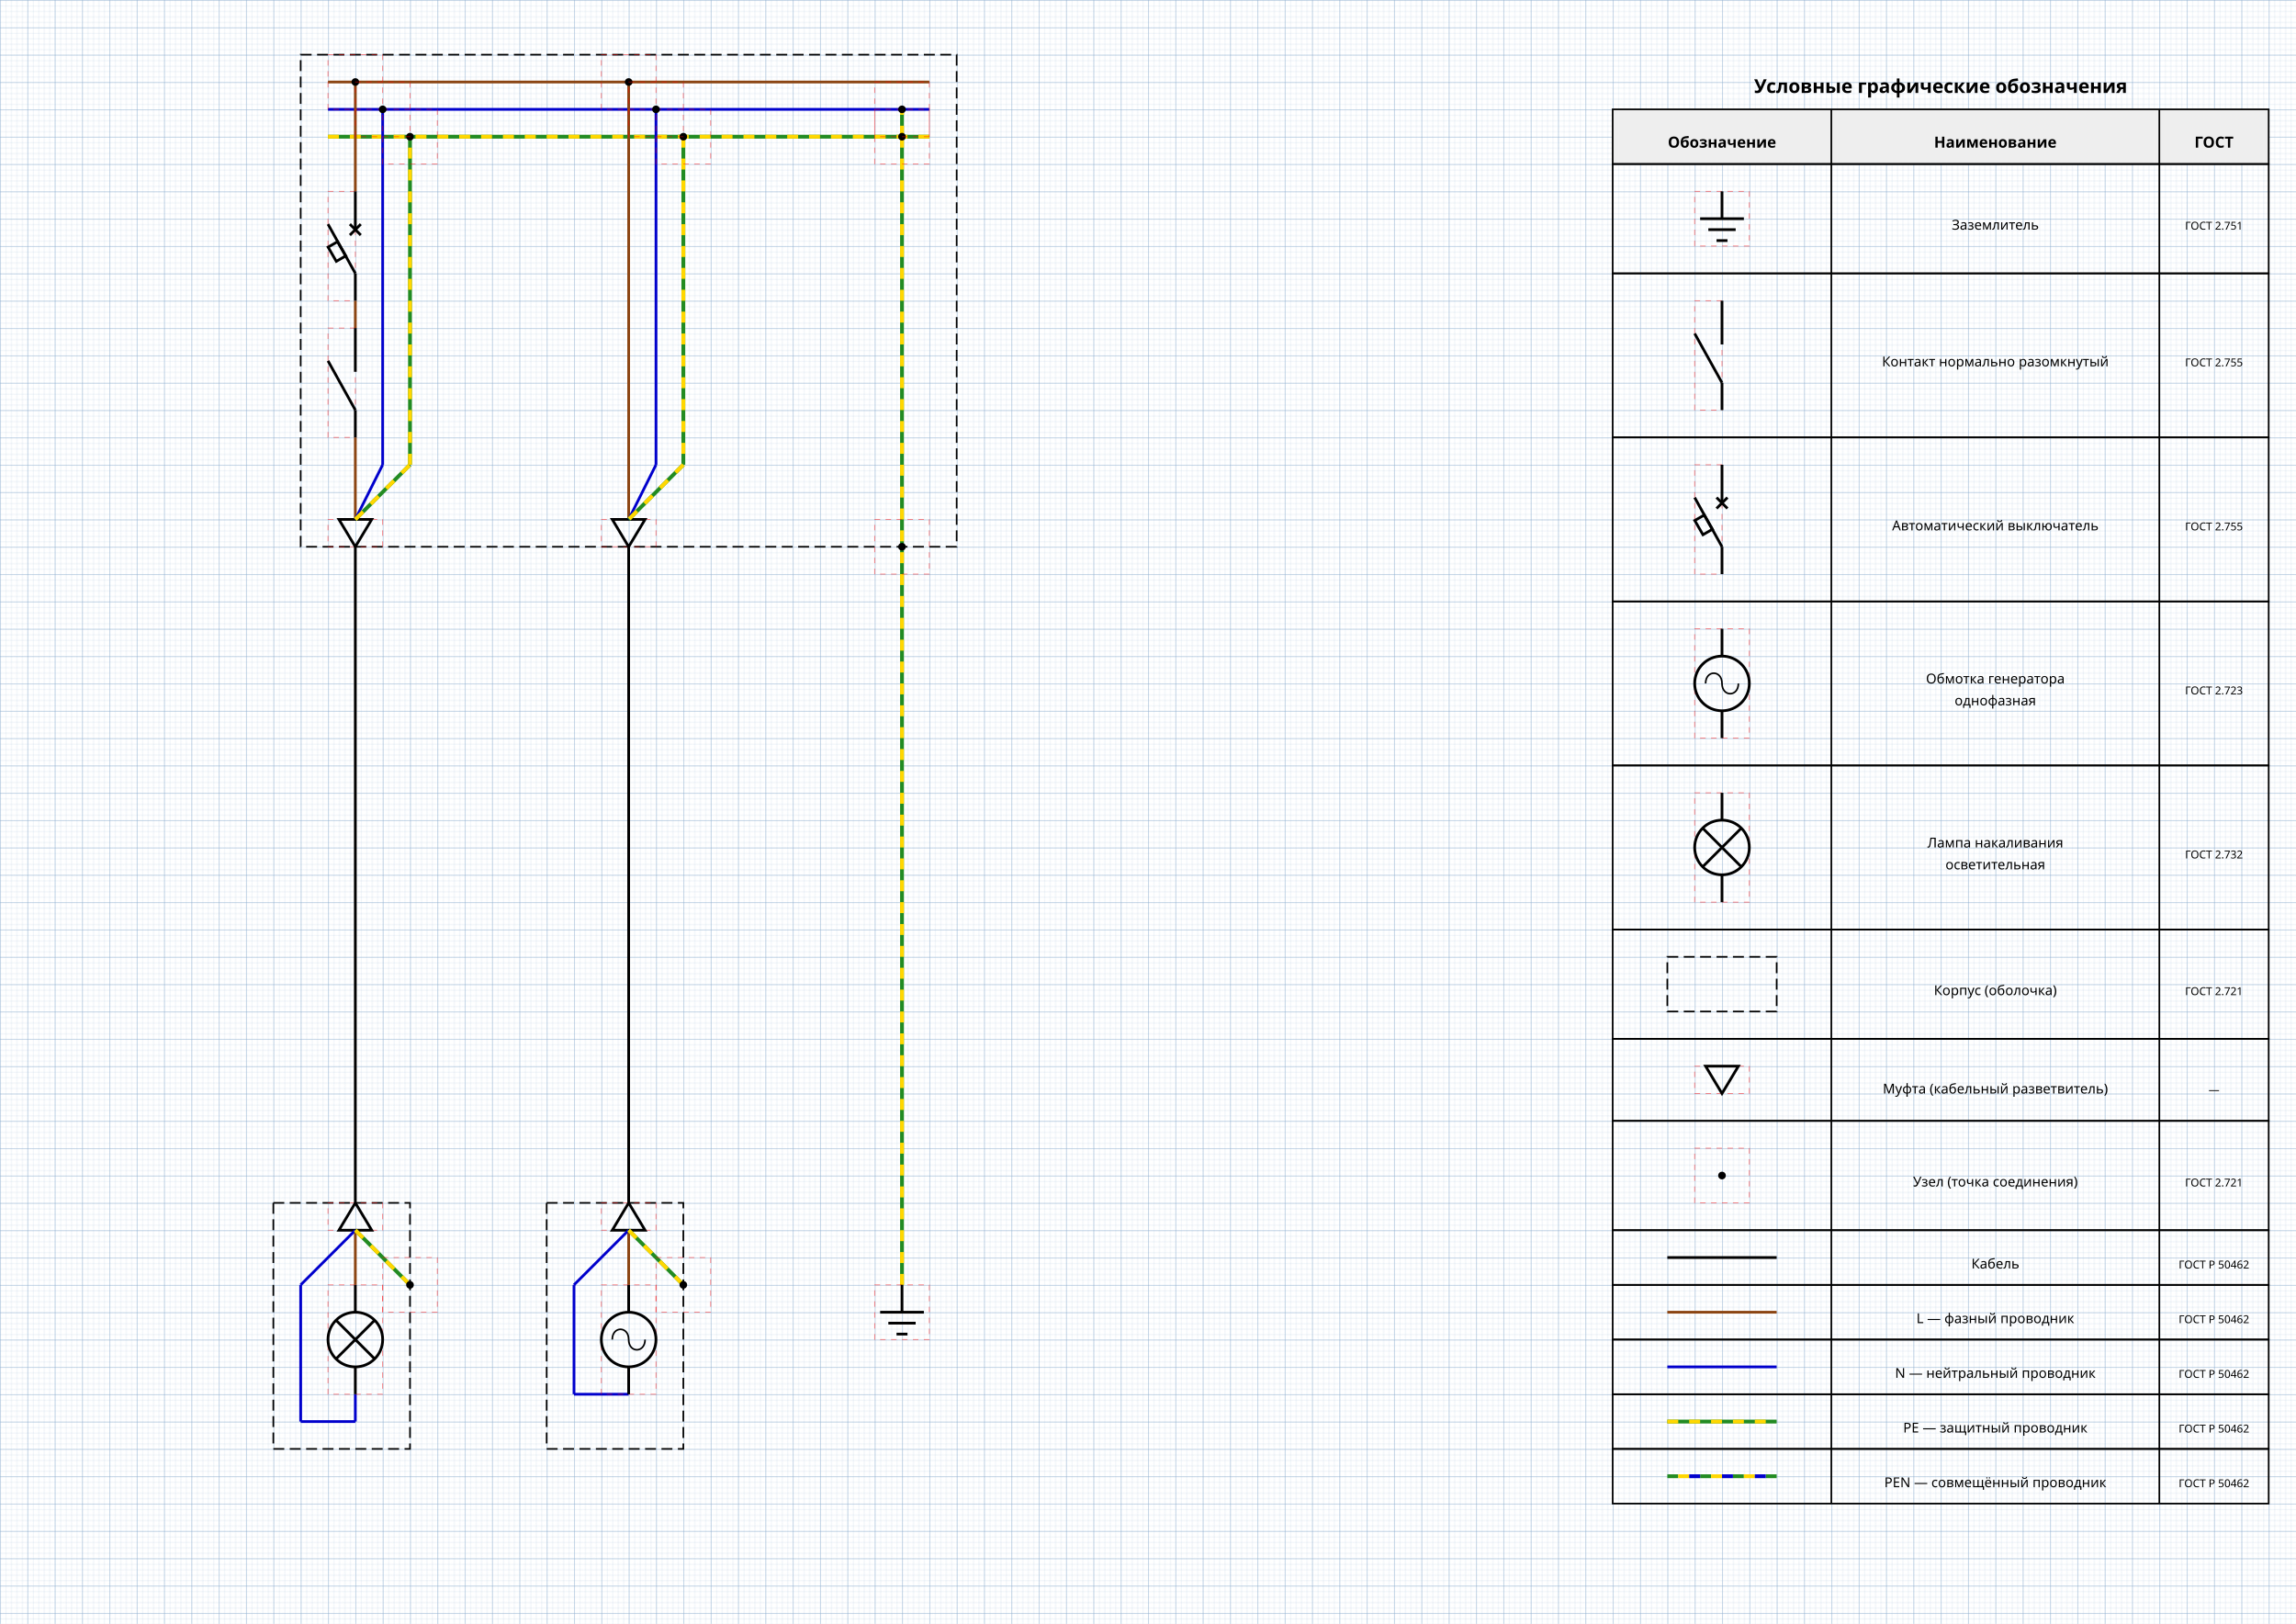
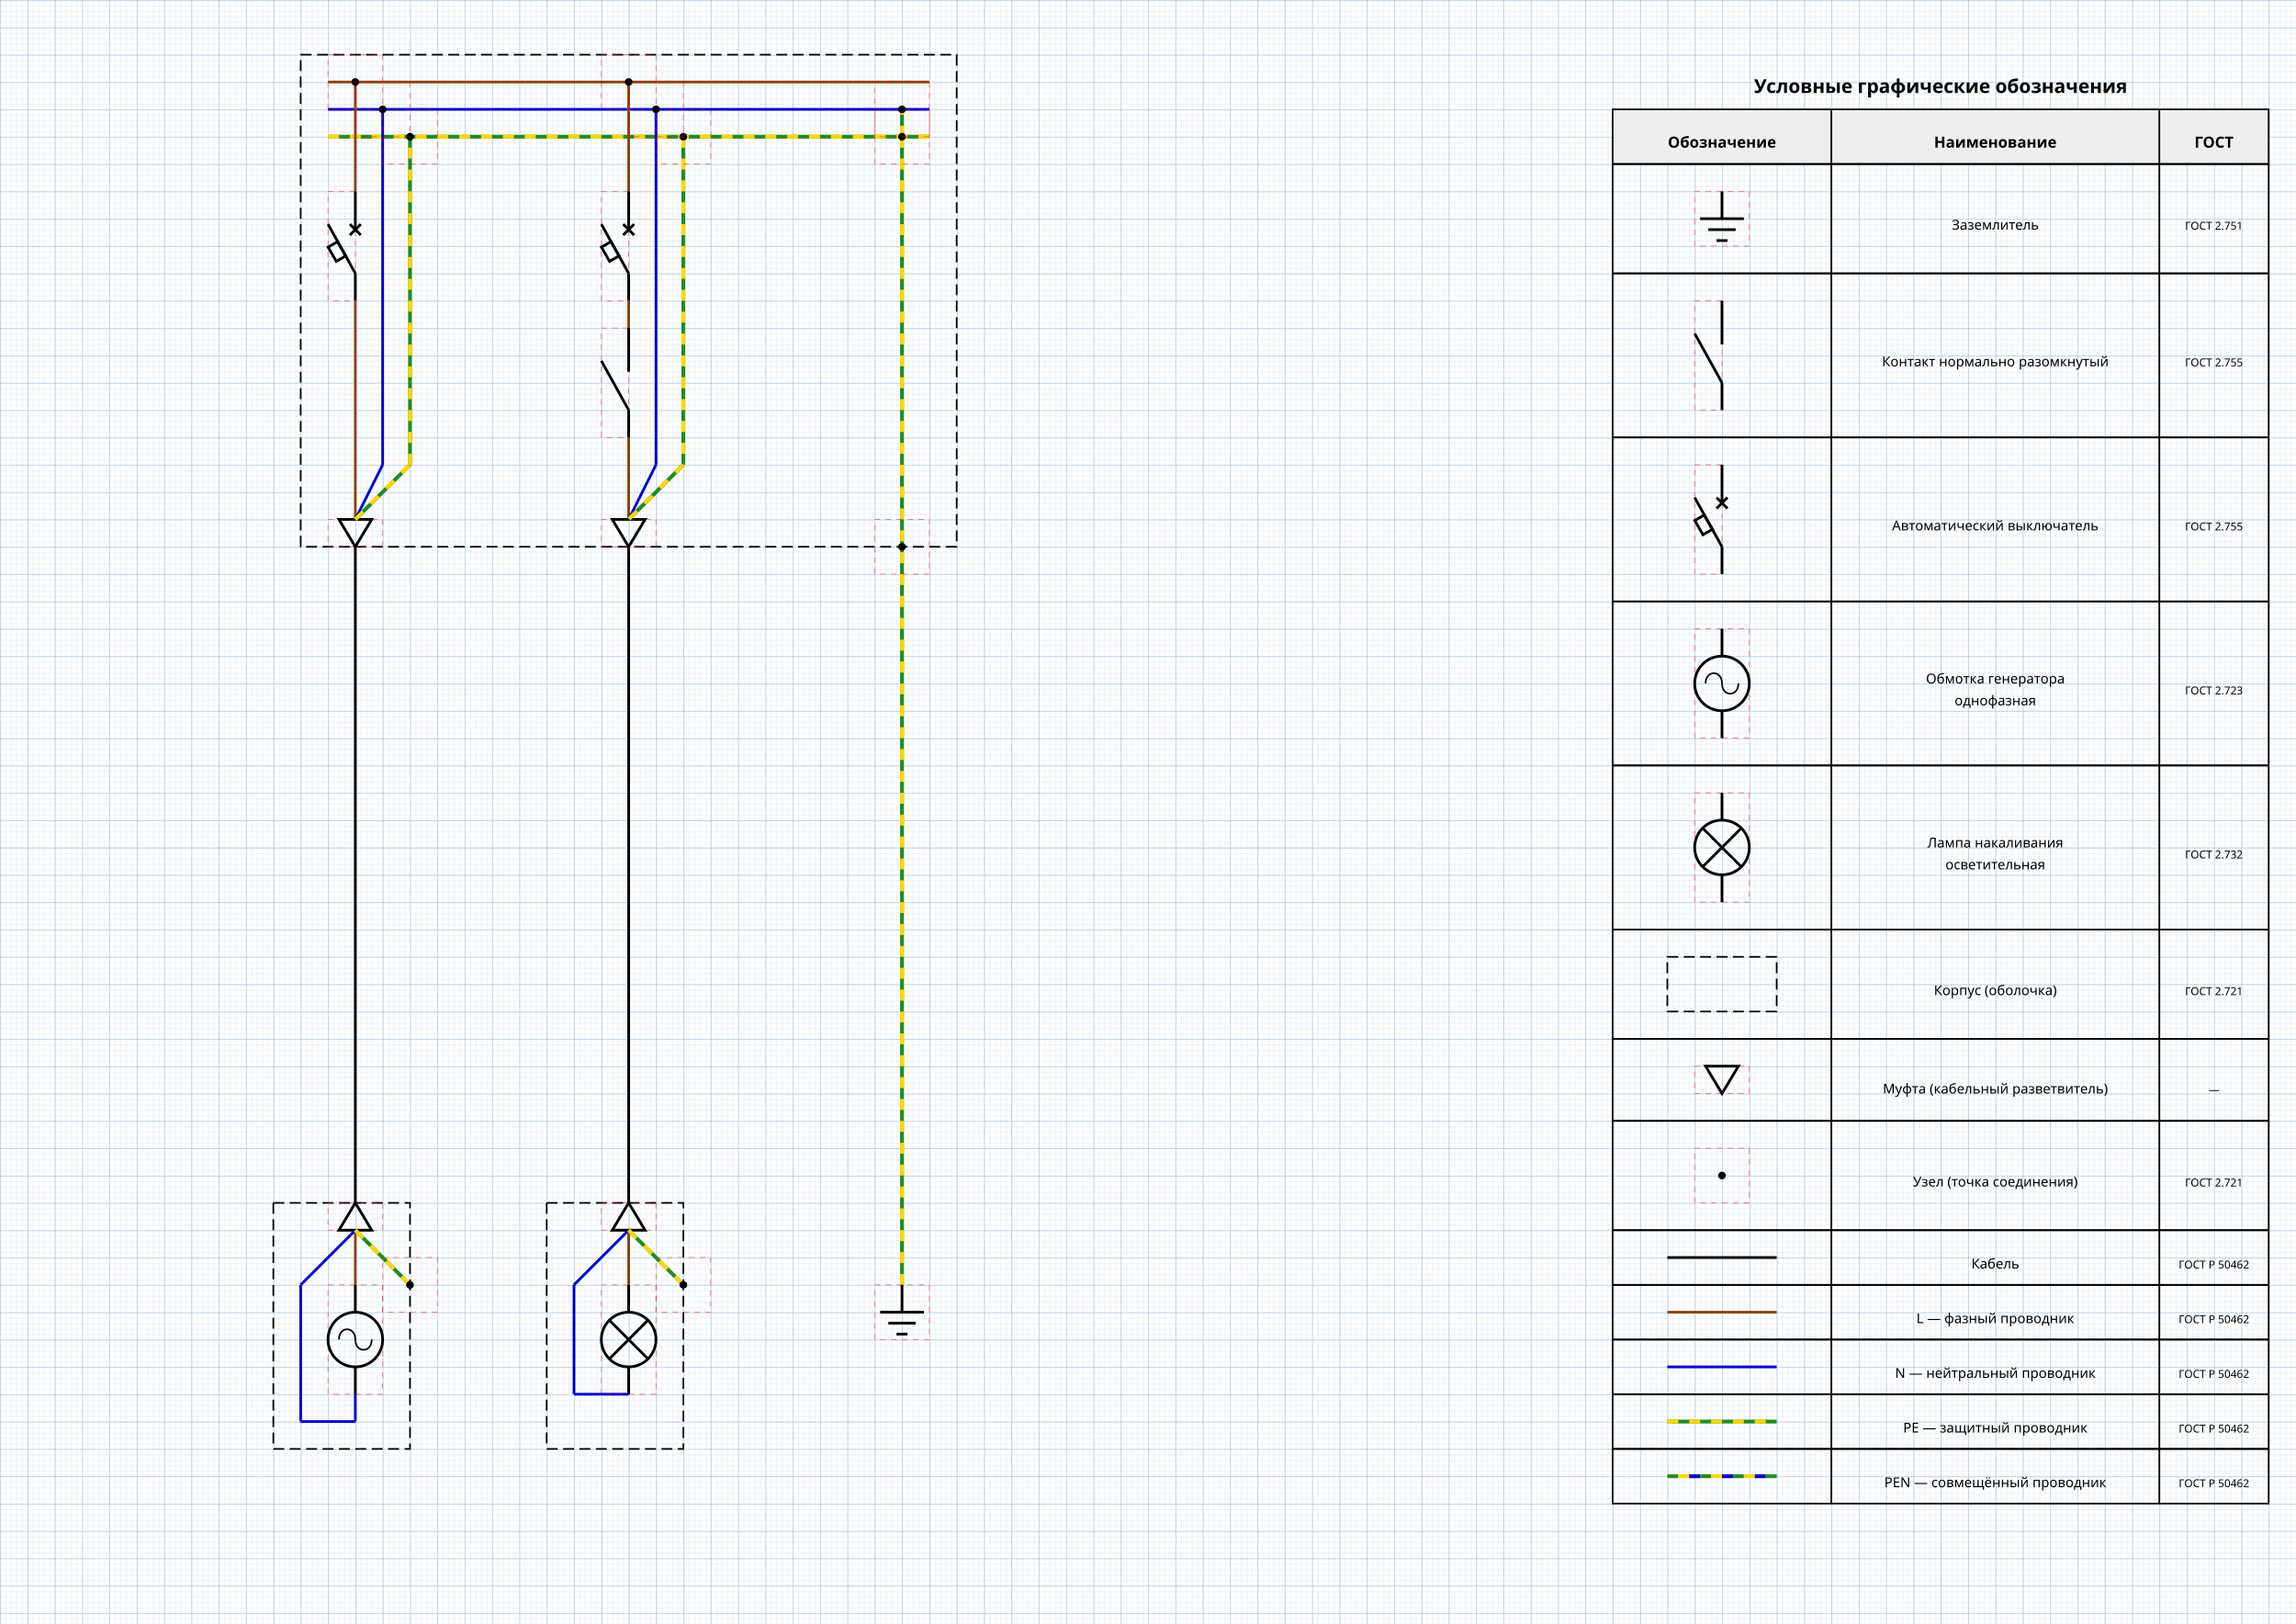
<svg xmlns="http://www.w3.org/2000/svg" width="420mm" height="297mm" viewBox="0 0 420 297">
  <rect width="420" height="297" fill="white" />
  <defs>
    <pattern id="mm1" width="1" height="1" patternUnits="userSpaceOnUse">
      <line x1="0" y1="0" x2="0" y2="1" stroke="#c8d8e8" stroke-width="0.1" />
      <line x1="0" y1="0" x2="1" y2="0" stroke="#c8d8e8" stroke-width="0.1" />
    </pattern>
    <pattern id="mm5" width="5" height="5" patternUnits="userSpaceOnUse">
      <rect width="5" height="5" fill="url(#mm1)" />
      <line x1="0" y1="0" x2="0" y2="5" stroke="#90b0d0" stroke-width="0.15" />
      <line x1="0" y1="0" x2="5" y2="0" stroke="#90b0d0" stroke-width="0.15" />
    </pattern>
    <symbol id="ugo-node" overflow="visible">
      <rect x="-5" y="-5" width="10" height="10" fill="none" stroke="red" stroke-width="0.15" stroke-dasharray="1,1" opacity="0.5" />
      <circle cx="0" cy="0" r="0.7" fill="black" stroke="none" />
    </symbol>
    <symbol id="ugo-ground" overflow="visible">
      <rect x="-5" y="0" width="10" height="10" fill="none" stroke="red" stroke-width="0.15" stroke-dasharray="1,1" opacity="0.5" />
      <g stroke="black" stroke-width="0.5">
        <line x1="0" y1="0" x2="0" y2="5" />
        <line x1="-4" y1="5" x2="4" y2="5" />
        <line x1="-2.5" y1="7" x2="2.5" y2="7" />
        <line x1="-1" y1="9" x2="1" y2="9" />
      </g>
    </symbol>
    <symbol id="ugo-contact" overflow="visible">
      <rect x="-5" y="0" width="5" height="20" fill="none" stroke="red" stroke-width="0.15" stroke-dasharray="1,1" opacity="0.5" />
      <g stroke="black" stroke-width="0.5" fill="none">
        <line x1="0" y1="0" x2="0" y2="8" />
        <line x1="0" y1="15" x2="-5" y2="6" />
        <line x1="0" y1="15" x2="0" y2="20" />
      </g>
    </symbol>
    <symbol id="ugo-breaker" overflow="visible">
      <rect x="-5" y="0" width="5" height="20" fill="none" stroke="red" stroke-width="0.15" stroke-dasharray="1,1" opacity="0.5" />
      <g stroke="black" stroke-width="0.5" fill="none">
        <line x1="0" y1="0" x2="0" y2="7" />
        <line x1="-1" y1="6" x2="1" y2="8" />
        <line x1="-1" y1="8" x2="1" y2="6" />
        <line x1="0" y1="15" x2="-5" y2="6" />
        <rect x="-2" y="-1.5" width="2" height="3" fill="none" stroke="black" stroke-width="0.5" transform="translate(-2.5, 10.5) rotate(-30)" />
        <line x1="0" y1="15" x2="0" y2="20" />
      </g>
    </symbol>
    <symbol id="ugo-generator" overflow="visible">
      <rect x="-5" y="0" width="10" height="20" fill="none" stroke="red" stroke-width="0.15" stroke-dasharray="1,1" opacity="0.5" />
      <g stroke="black" stroke-width="0.5" fill="none">
        <line x1="0" y1="0" x2="0" y2="5" />
        <circle cx="0" cy="10" r="5" />
        <path d="M-3,10 C-3,7.5 0,7.5 0,10 S3,12.5 3,10" stroke-width="0.3" />
        <line x1="0" y1="15" x2="0" y2="20" />
      </g>
    </symbol>
    <symbol id="ugo-lamp" overflow="visible">
      <rect x="-5" y="0" width="10" height="20" fill="none" stroke="red" stroke-width="0.15" stroke-dasharray="1,1" opacity="0.5" />
      <g stroke="black" stroke-width="0.5" fill="none">
        <line x1="0" y1="0" x2="0" y2="5" />
        <circle cx="0" cy="10" r="5" />
        <line x1="-3.5" y1="6.5" x2="3.5" y2="13.5" />
        <line x1="3.5" y1="6.5" x2="-3.5" y2="13.5" />
        <line x1="0" y1="15" x2="0" y2="20" />
      </g>
    </symbol>
    <symbol id="ugo-mufta" overflow="visible">
      <rect x="-5" y="0" width="10" height="5" fill="none" stroke="red" stroke-width="0.15" stroke-dasharray="1,1" opacity="0.5" />
      <polygon points="-3,0 3,0 0,5" stroke="black" stroke-width="0.5" fill="none" />
    </symbol>
  </defs>
  <rect width="420" height="297" fill="url(#mm5)" />
  <rect x="55" y="10" width="120" height="90" fill="none" stroke="black" stroke-width="0.3" stroke-dasharray="2,1" />
  <line x1="60" y1="15" x2="170" y2="15" stroke="#8B4513" stroke-width="0.5" />
  <line x1="60" y1="20" x2="170" y2="20" stroke="#0000CC" stroke-width="0.5" />
  <g stroke-width="0.7">
    <line x1="60" y1="25" x2="170" y2="25" stroke="#228B22" />
    <line x1="60" y1="25" x2="170" y2="25" stroke="#FFD700" stroke-dasharray="2,2" />
  </g>
  <rect x="50" y="220" width="25" height="45" fill="none" stroke="black" stroke-width="0.3" stroke-dasharray="2,1" />
  <rect x="100" y="220" width="25" height="45" fill="none" stroke="black" stroke-width="0.3" stroke-dasharray="2,1" />
  <g stroke="#8B4513" stroke-width="0.5">
    <line x1="65" y1="15" x2="65" y2="35" />
-     <line x1="115" y1="15" x2="115" y2="95" />
+     <line x1="65" y1="55" x2="65" y2="95" />
+     <line x1="65" y1="225" x2="65" y2="235" />
+     <line x1="115" y1="15" x2="115" y2="35" />
+     <line x1="115" y1="55" x2="115" y2="60" />
+     <line x1="115" y1="80" x2="115" y2="95" />
    <line x1="115" y1="225" x2="115" y2="235" />
-     <line x1="65" y1="55" x2="65" y2="60" />
-     <line x1="65" y1="80" x2="65" y2="95" />
-     <line x1="65" y1="225" x2="65" y2="235" />
  </g>
  <use href="#ugo-breaker" x="65" y="35" />
-   <use href="#ugo-contact" x="65" y="60" />
+   <use href="#ugo-breaker" x="115" y="35" />
+   <use href="#ugo-contact" x="115" y="60" />
  <use href="#ugo-mufta" x="65" y="95" />
  <line x1="65" y1="100" x2="65" y2="220" stroke="black" stroke-width="0.5" />
  <g transform="translate(65, 225) scale(1, -1)">
    <use href="#ugo-mufta" />
  </g>
  <use href="#ugo-mufta" x="115" y="95" />
  <line x1="115" y1="100" x2="115" y2="220" stroke="black" stroke-width="0.5" />
  <g transform="translate(115, 225) scale(1, -1)">
    <use href="#ugo-mufta" />
  </g>
  <g stroke="#0000CC" stroke-width="0.5">
    <line x1="70" y1="20" x2="70" y2="85" />
    <line x1="70" y1="85" x2="65" y2="95" />
    <line x1="65" y1="225" x2="55" y2="235" />
    <line x1="55" y1="235" x2="55" y2="260" />
    <line x1="55" y1="260" x2="65" y2="260" />
    <line x1="65" y1="260" x2="65" y2="255" />
    <line x1="120" y1="20" x2="120" y2="85" />
    <line x1="120" y1="85" x2="115" y2="95" />
    <line x1="115" y1="225" x2="105" y2="235" />
    <line x1="105" y1="235" x2="105" y2="255" />
    <line x1="105" y1="255" x2="115" y2="255" />
  </g>
  <g stroke-width="0.7">
    <line x1="65" y1="95" x2="75" y2="85" stroke="#228B22" />
    <line x1="75" y1="85" x2="75" y2="25" stroke="#228B22" />
    <line x1="65" y1="225" x2="75" y2="235" stroke="#228B22" />
    <line x1="125" y1="25" x2="125" y2="85" stroke="#228B22" />
    <line x1="125" y1="85" x2="115" y2="95" stroke="#228B22" />
    <line x1="115" y1="225" x2="125" y2="235" stroke="#228B22" />
    <line x1="165" y1="25" x2="165" y2="20" stroke="#228B22" />
    <line x1="165" y1="25" x2="165" y2="235" stroke="#228B22" />
    <line x1="65" y1="95" x2="75" y2="85" stroke="#FFD700" stroke-dasharray="2,2" />
    <line x1="75" y1="85" x2="75" y2="25" stroke="#FFD700" stroke-dasharray="2,2" />
    <line x1="65" y1="225" x2="75" y2="235" stroke="#FFD700" stroke-dasharray="2,2" />
    <line x1="125" y1="25" x2="125" y2="85" stroke="#FFD700" stroke-dasharray="2,2" />
    <line x1="125" y1="85" x2="115" y2="95" stroke="#FFD700" stroke-dasharray="2,2" />
    <line x1="115" y1="225" x2="125" y2="235" stroke="#FFD700" stroke-dasharray="2,2" />
    <line x1="165" y1="25" x2="165" y2="20" stroke="#FFD700" stroke-dasharray="2,2" />
    <line x1="165" y1="25" x2="165" y2="235" stroke="#FFD700" stroke-dasharray="2,2" />
  </g>
  <use href="#ugo-node" x="75" y="235" />
  <use href="#ugo-node" x="75" y="25" />
  <use href="#ugo-node" x="125" y="25" />
  <use href="#ugo-node" x="125" y="235" />
  <use href="#ugo-node" x="165" y="25" />
  <use href="#ugo-node" x="165" y="100" />
  <use href="#ugo-node" x="65" y="15" />
  <use href="#ugo-node" x="115" y="15" />
  <use href="#ugo-node" x="70" y="20" />
  <use href="#ugo-node" x="120" y="20" />
  <use href="#ugo-node" x="165" y="20" />
-   <use href="#ugo-generator" x="115" y="235" />
-   <use href="#ugo-lamp" x="65" y="235" />
+   <use href="#ugo-generator" x="65" y="235" />
+   <use href="#ugo-lamp" x="115" y="235" />
  <use href="#ugo-ground" x="165" y="235" />
  <g transform="translate(295, 20)" stroke="black" stroke-width="0.3" font-family="sans-serif">
    <text x="60" y="-3" font-size="3.5" font-weight="bold" text-anchor="middle" stroke="none" fill="black">Условные графические обозначения</text>
    <rect x="0" y="0" width="120" height="10" fill="#eee" stroke="black" />
    <text x="20" y="7" font-size="2.8" text-anchor="middle" stroke="none" fill="black" font-weight="bold">Обозначение</text>
    <text x="70" y="7" font-size="2.8" text-anchor="middle" stroke="none" fill="black" font-weight="bold">Наименование</text>
    <text x="110" y="7" font-size="2.8" text-anchor="middle" stroke="none" fill="black" font-weight="bold">ГОСТ</text>
    <line x1="40" y1="0" x2="40" y2="10" />
    <line x1="100" y1="0" x2="100" y2="10" />
    <rect x="0" y="10" width="120" height="20" fill="none" stroke="black" />
    <line x1="40" y1="10" x2="40" y2="30" />
    <line x1="100" y1="10" x2="100" y2="30" />
    <use href="#ugo-ground" x="20" y="15" />
    <text x="70" y="22" font-size="2.5" text-anchor="middle" stroke="none" fill="black">Заземлитель</text>
    <text x="110" y="22" font-size="2" text-anchor="middle" stroke="none" fill="black">ГОСТ 2.751</text>
    <rect x="0" y="30" width="120" height="30" fill="none" stroke="black" />
    <line x1="40" y1="30" x2="40" y2="60" />
    <line x1="100" y1="30" x2="100" y2="60" />
    <use href="#ugo-contact" x="20" y="35" />
    <text x="70" y="47" font-size="2.5" text-anchor="middle" stroke="none" fill="black">Контакт нормально разомкнутый</text>
    <text x="110" y="47" font-size="2" text-anchor="middle" stroke="none" fill="black">ГОСТ 2.755</text>
    <rect x="0" y="60" width="120" height="30" fill="none" stroke="black" />
    <line x1="40" y1="60" x2="40" y2="90" />
    <line x1="100" y1="60" x2="100" y2="90" />
    <use href="#ugo-breaker" x="20" y="65" />
    <text x="70" y="77" font-size="2.5" text-anchor="middle" stroke="none" fill="black">Автоматический выключатель</text>
    <text x="110" y="77" font-size="2" text-anchor="middle" stroke="none" fill="black">ГОСТ 2.755</text>
    <rect x="0" y="90" width="120" height="30" fill="none" stroke="black" />
    <line x1="40" y1="90" x2="40" y2="120" />
    <line x1="100" y1="90" x2="100" y2="120" />
    <use href="#ugo-generator" x="20" y="95" />
    <text x="70" y="105" font-size="2.5" text-anchor="middle" stroke="none" fill="black">Обмотка генератора</text>
    <text x="70" y="109" font-size="2.5" text-anchor="middle" stroke="none" fill="black">однофазная</text>
    <text x="110" y="107" font-size="2" text-anchor="middle" stroke="none" fill="black">ГОСТ 2.723</text>
    <rect x="0" y="120" width="120" height="30" fill="none" stroke="black" />
    <line x1="40" y1="120" x2="40" y2="150" />
    <line x1="100" y1="120" x2="100" y2="150" />
    <use href="#ugo-lamp" x="20" y="125" />
    <text x="70" y="135" font-size="2.5" text-anchor="middle" stroke="none" fill="black">Лампа накаливания</text>
    <text x="70" y="139" font-size="2.5" text-anchor="middle" stroke="none" fill="black">осветительная</text>
    <text x="110" y="137" font-size="2" text-anchor="middle" stroke="none" fill="black">ГОСТ 2.732</text>
    <rect x="0" y="150" width="120" height="20" fill="none" stroke="black" />
    <line x1="40" y1="150" x2="40" y2="170" />
    <line x1="100" y1="150" x2="100" y2="170" />
    <rect x="10" y="155" width="20" height="10" fill="none" stroke="black" stroke-dasharray="2,1" />
    <text x="70" y="162" font-size="2.5" text-anchor="middle" stroke="none" fill="black">Корпус (оболочка)</text>
    <text x="110" y="162" font-size="2" text-anchor="middle" stroke="none" fill="black">ГОСТ 2.721</text>
    <rect x="0" y="170" width="120" height="15" fill="none" stroke="black" />
    <line x1="40" y1="170" x2="40" y2="185" />
    <line x1="100" y1="170" x2="100" y2="185" />
    <use href="#ugo-mufta" x="20" y="175" />
    <text x="70" y="180" font-size="2.5" text-anchor="middle" stroke="none" fill="black">Муфта (кабельный разветвитель)</text>
    <text x="110" y="180" font-size="2" text-anchor="middle" stroke="none" fill="black">—</text>
    <rect x="0" y="185" width="120" height="20" fill="none" stroke="black" />
    <line x1="40" y1="185" x2="40" y2="205" />
    <line x1="100" y1="185" x2="100" y2="205" />
    <use href="#ugo-node" x="20" y="195" />
    <text x="70" y="197" font-size="2.5" text-anchor="middle" stroke="none" fill="black">Узел (точка соединения)</text>
    <text x="110" y="197" font-size="2" text-anchor="middle" stroke="none" fill="black">ГОСТ 2.721</text>
    <rect x="0" y="205" width="120" height="10" fill="none" stroke="black" />
    <line x1="40" y1="205" x2="40" y2="215" />
    <line x1="100" y1="205" x2="100" y2="215" />
    <line x1="10" y1="210" x2="30" y2="210" stroke="black" stroke-width="0.5" />
    <text x="70" y="212" font-size="2.5" text-anchor="middle" stroke="none" fill="black">Кабель</text>
    <text x="110" y="212" font-size="2" text-anchor="middle" stroke="none" fill="black">ГОСТ Р 50462</text>
    <rect x="0" y="215" width="120" height="10" fill="none" stroke="black" />
    <line x1="40" y1="215" x2="40" y2="225" />
    <line x1="100" y1="215" x2="100" y2="225" />
    <line x1="10" y1="220" x2="30" y2="220" stroke="#8B4513" stroke-width="0.5" />
    <text x="70" y="222" font-size="2.5" text-anchor="middle" stroke="none" fill="black">L — фазный проводник</text>
    <text x="110" y="222" font-size="2" text-anchor="middle" stroke="none" fill="black">ГОСТ Р 50462</text>
    <rect x="0" y="225" width="120" height="10" fill="none" stroke="black" />
    <line x1="40" y1="225" x2="40" y2="235" />
    <line x1="100" y1="225" x2="100" y2="235" />
    <line x1="10" y1="230" x2="30" y2="230" stroke="#0000CC" stroke-width="0.5" />
    <text x="70" y="232" font-size="2.5" text-anchor="middle" stroke="none" fill="black">N — нейтральный проводник</text>
    <text x="110" y="232" font-size="2" text-anchor="middle" stroke="none" fill="black">ГОСТ Р 50462</text>
    <rect x="0" y="235" width="120" height="10" fill="none" stroke="black" />
    <line x1="40" y1="235" x2="40" y2="245" />
    <line x1="100" y1="235" x2="100" y2="245" />
    <line x1="10" y1="240" x2="30" y2="240" stroke="#228B22" stroke-width="0.7" />
    <line x1="10" y1="240" x2="30" y2="240" stroke="#FFD700" stroke-width="0.7" stroke-dasharray="2,2" />
    <text x="70" y="242" font-size="2.5" text-anchor="middle" stroke="none" fill="black">PE — защитный проводник</text>
    <text x="110" y="242" font-size="2" text-anchor="middle" stroke="none" fill="black">ГОСТ Р 50462</text>
    <rect x="0" y="245" width="120" height="10" fill="none" stroke="black" />
    <line x1="40" y1="245" x2="40" y2="255" />
    <line x1="100" y1="245" x2="100" y2="255" />
    <line x1="10" y1="250" x2="30" y2="250" stroke="#228B22" stroke-width="0.7" stroke-dasharray="2,4" stroke-dashoffset="0" />
    <line x1="10" y1="250" x2="30" y2="250" stroke="#FFD700" stroke-width="0.7" stroke-dasharray="2,4" stroke-dashoffset="4" />
    <line x1="10" y1="250" x2="30" y2="250" stroke="#0000CC" stroke-width="0.7" stroke-dasharray="2,4" stroke-dashoffset="2" />
    <text x="70" y="252" font-size="2.5" text-anchor="middle" stroke="none" fill="black">PEN — совмещённый проводник</text>
    <text x="110" y="252" font-size="2" text-anchor="middle" stroke="none" fill="black">ГОСТ Р 50462</text>
  </g>
</svg>
